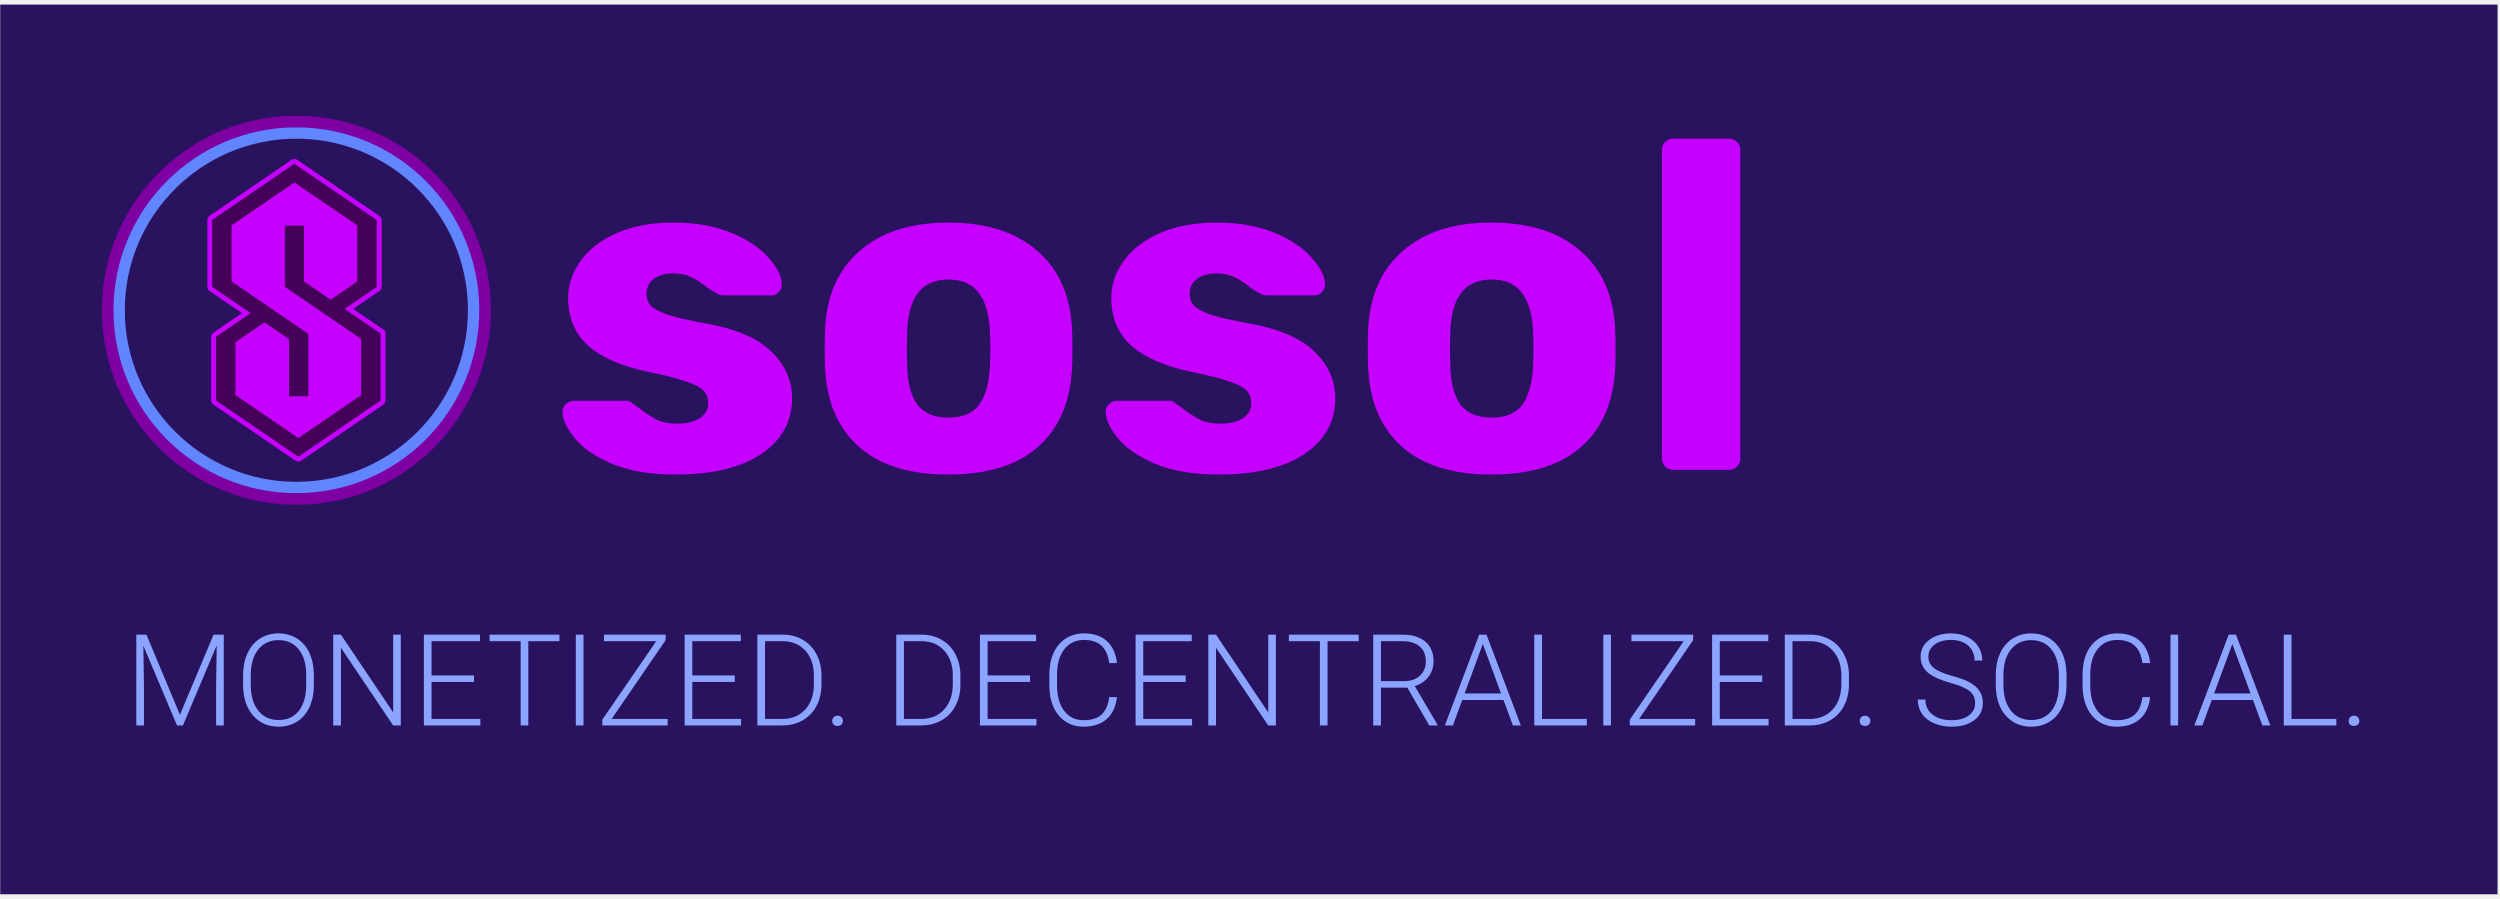
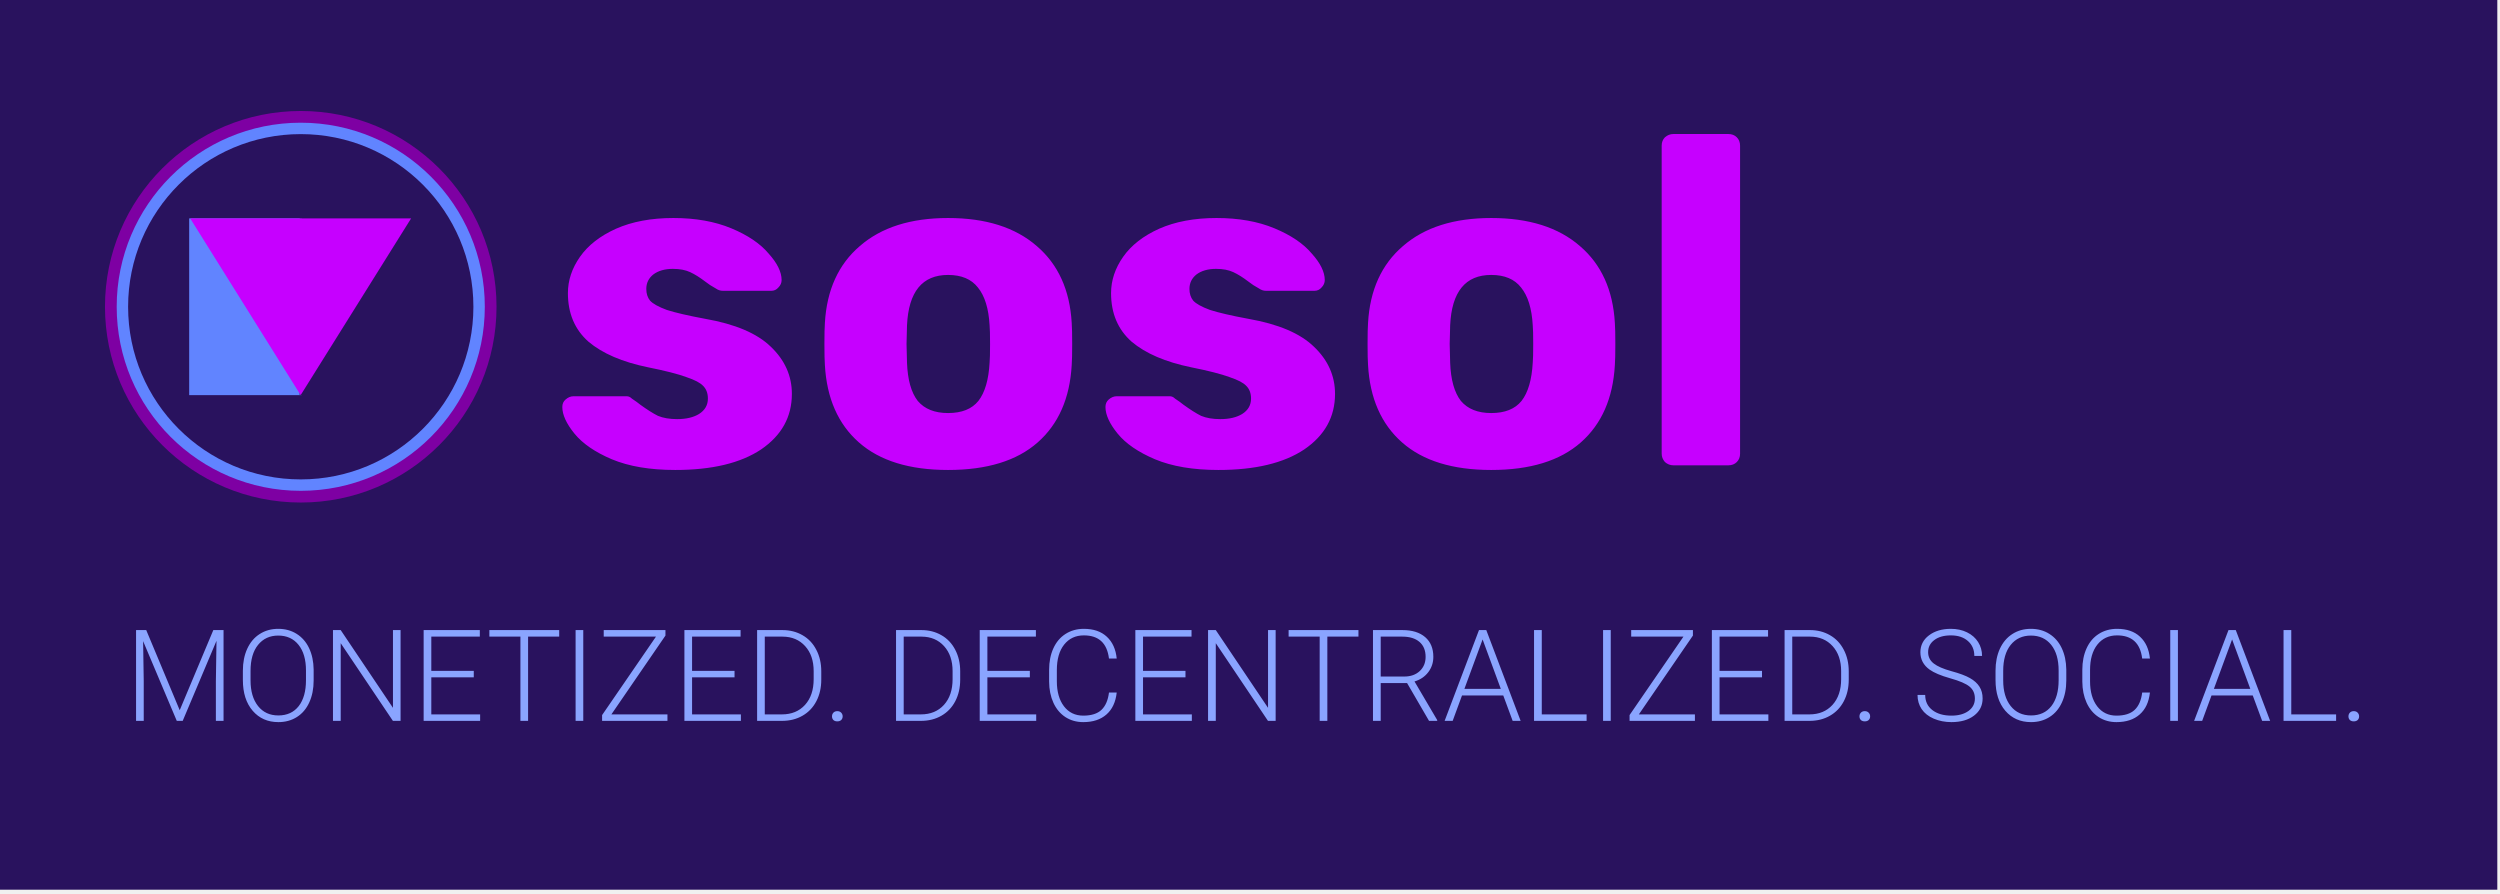
- <svg xmlns="http://www.w3.org/2000/svg" width="509" height="183" viewBox="0 0 509 183" fill="none">
-   <rect x="0.046" y="0.93" width="508.453" height="181.142" fill="#29125E" />
-   <circle cx="60.342" cy="63.167" r="39.608" fill="#7E00A3" />
-   <circle cx="60.342" cy="63.167" r="37.237" fill="#6184FF" />
-   <circle cx="60.342" cy="63.167" r="34.929" fill="#29125E" />
-   <path d="M60.04 35.248L44.558 45.63L44.558 58.015L53.119 63.844L45.469 69.49V80.601L60.769 90.983L75.34 81.147L74.976 68.397L67.69 63.115L74.429 57.833L74.793 45.994L60.04 35.248Z" fill="#C600FF" />
-   <mask id="path-6-outside-1" maskUnits="userSpaceOnUse" x="42.186" y="32.35" width="37" height="62" fill="black">
-     <rect fill="white" x="42.186" y="32.35" width="37" height="62" />
-     <path fill-rule="evenodd" clip-rule="evenodd" d="M59.944 37.198L47.181 45.914L47.181 57.275L62.764 67.918L62.742 67.932H62.831L62.831 80.728H58.843L58.843 69.092L53.847 65.68L47.978 69.688L47.978 80.42L60.741 89.136L73.504 80.42V69.041L57.928 58.404L57.949 58.389L57.949 45.891H61.938L61.938 57.29L67.323 60.968L72.706 57.291V45.914L59.944 37.198ZM60.741 92.979L60.748 92.984L77.487 81.552H77.493V81.548L77.499 81.544L77.493 81.539V67.932H77.478L77.499 67.918L70.143 62.894L76.701 58.415L76.685 58.404H76.695V44.795L76.701 44.79L76.695 44.786V44.785H76.693L59.95 33.35L59.944 33.355L59.937 33.35L43.194 44.785H43.192V44.786L43.186 44.79L43.192 44.795L43.192 58.404H43.192L51.027 63.754L43.99 68.56H43.99L43.99 81.539L43.983 81.544L43.99 81.548V81.552H43.995L60.735 92.984L60.741 92.979Z" />
-   </mask>
-   <path fill-rule="evenodd" clip-rule="evenodd" d="M59.944 37.198L47.181 45.914L47.181 57.275L62.764 67.918L62.742 67.932H62.831L62.831 80.728H58.843L58.843 69.092L53.847 65.68L47.978 69.688L47.978 80.42L60.741 89.136L73.504 80.42V69.041L57.928 58.404L57.949 58.389L57.949 45.891H61.938L61.938 57.29L67.323 60.968L72.706 57.291V45.914L59.944 37.198ZM60.741 92.979L60.748 92.984L77.487 81.552H77.493V81.548L77.499 81.544L77.493 81.539V67.932H77.478L77.499 67.918L70.143 62.894L76.701 58.415L76.685 58.404H76.695V44.795L76.701 44.79L76.695 44.786V44.785H76.693L59.95 33.35L59.944 33.355L59.937 33.35L43.194 44.785H43.192V44.786L43.186 44.79L43.192 44.795L43.192 58.404H43.192L51.027 63.754L43.99 68.56H43.99L43.99 81.539L43.983 81.544L43.99 81.548V81.552H43.995L60.735 92.984L60.741 92.979Z" fill="#450059" />
-   <path d="M47.181 45.914L46.617 45.088C46.344 45.275 46.181 45.584 46.181 45.914H47.181ZM59.944 37.198L60.508 36.372C60.167 36.14 59.72 36.14 59.38 36.372L59.944 37.198ZM47.181 57.275H46.181C46.181 57.606 46.344 57.915 46.617 58.101L47.181 57.275ZM62.764 67.918L63.328 68.743C63.601 68.557 63.764 68.248 63.764 67.918C63.764 67.587 63.601 67.278 63.328 67.092L62.764 67.918ZM62.742 67.932L62.178 67.107C61.816 67.354 61.657 67.808 61.787 68.228C61.916 68.647 62.304 68.932 62.742 68.932V67.932ZM62.831 67.932H63.831C63.831 67.667 63.726 67.413 63.538 67.225C63.351 67.038 63.096 66.932 62.831 66.932V67.932ZM62.831 80.728V81.728C63.383 81.728 63.831 81.28 63.831 80.728H62.831ZM58.843 80.728H57.843C57.843 80.993 57.948 81.248 58.136 81.435C58.323 81.623 58.578 81.728 58.843 81.728V80.728ZM58.843 69.092H59.843C59.843 68.762 59.68 68.453 59.407 68.266L58.843 69.092ZM53.847 65.68L54.411 64.854C54.071 64.622 53.623 64.622 53.283 64.854L53.847 65.68ZM47.978 69.688L47.414 68.862C47.142 69.049 46.978 69.358 46.978 69.688H47.978ZM47.978 80.42H46.978C46.978 80.75 47.142 81.059 47.414 81.246L47.978 80.42ZM60.741 89.136L60.177 89.962C60.517 90.194 60.965 90.194 61.305 89.962L60.741 89.136ZM73.504 80.42L74.068 81.246C74.341 81.059 74.504 80.75 74.504 80.42H73.504ZM73.504 69.041H74.504C74.504 68.711 74.341 68.402 74.068 68.216L73.504 69.041ZM57.928 58.404L57.364 57.578C57.091 57.764 56.928 58.073 56.928 58.404C56.928 58.734 57.091 59.043 57.364 59.229L57.928 58.404ZM57.949 58.389L58.513 59.215C58.786 59.028 58.949 58.719 58.949 58.389H57.949ZM57.949 45.891V44.891C57.684 44.891 57.43 44.996 57.242 45.184C57.055 45.371 56.949 45.626 56.949 45.891H57.949ZM61.938 45.891H62.938C62.938 45.339 62.49 44.891 61.938 44.891V45.891ZM61.938 57.29H60.938C60.938 57.621 61.101 57.93 61.374 58.116L61.938 57.29ZM67.323 60.968L66.759 61.794C67.099 62.026 67.546 62.026 67.886 61.794L67.323 60.968ZM72.706 57.291L73.27 58.117C73.543 57.93 73.706 57.621 73.706 57.291H72.706ZM72.706 45.914H73.706C73.706 45.584 73.543 45.275 73.27 45.088L72.706 45.914ZM60.741 92.979L61.305 92.153C60.965 91.921 60.517 91.921 60.177 92.153L60.741 92.979ZM60.748 92.984L60.184 93.809C60.524 94.042 60.972 94.042 61.312 93.81L60.748 92.984ZM77.487 81.552V80.552C77.286 80.552 77.09 80.612 76.924 80.726L77.487 81.552ZM77.493 81.552V82.552C78.045 82.552 78.493 82.104 78.493 81.552H77.493ZM77.493 81.548L76.928 80.722C76.656 80.909 76.493 81.218 76.493 81.548H77.493ZM77.499 81.544L78.063 82.37C78.336 82.183 78.499 81.874 78.499 81.544C78.499 81.213 78.336 80.904 78.063 80.718L77.499 81.544ZM77.493 81.539H76.493C76.493 81.87 76.656 82.179 76.928 82.365L77.493 81.539ZM77.493 67.932H78.493C78.493 67.38 78.045 66.932 77.493 66.932V67.932ZM77.478 67.932L76.914 67.107C76.551 67.354 76.393 67.808 76.522 68.228C76.651 68.647 77.039 68.932 77.478 68.932V67.932ZM77.499 67.918L78.063 68.743C78.336 68.557 78.499 68.248 78.499 67.918C78.499 67.587 78.336 67.278 78.063 67.092L77.499 67.918ZM70.143 62.894L69.579 62.068C69.306 62.254 69.143 62.563 69.143 62.894C69.143 63.224 69.306 63.533 69.579 63.72L70.143 62.894ZM76.701 58.415L77.265 59.24C77.538 59.054 77.701 58.745 77.701 58.415C77.701 58.084 77.538 57.775 77.265 57.589L76.701 58.415ZM76.685 58.404V57.404C76.247 57.404 75.859 57.69 75.73 58.108C75.6 58.528 75.759 58.982 76.121 59.23L76.685 58.404ZM76.695 58.404V59.404C77.247 59.404 77.695 58.956 77.695 58.404H76.695ZM76.695 44.795L76.131 43.969C75.858 44.155 75.695 44.465 75.695 44.795H76.695ZM76.701 44.79L77.265 45.616C77.538 45.43 77.701 45.121 77.701 44.79C77.701 44.46 77.538 44.151 77.265 43.965L76.701 44.79ZM76.695 44.786H75.695C75.695 45.116 75.858 45.425 76.131 45.612L76.695 44.786ZM76.695 44.785H77.695C77.695 44.232 77.247 43.785 76.695 43.785V44.785ZM76.693 44.785L76.129 45.61C76.295 45.724 76.492 45.785 76.693 45.785V44.785ZM59.95 33.35L60.514 32.525C60.174 32.292 59.726 32.292 59.386 32.524L59.95 33.35ZM59.944 33.355L59.38 34.181C59.72 34.413 60.167 34.413 60.507 34.181L59.944 33.355ZM59.937 33.35L60.501 32.525C60.161 32.292 59.713 32.292 59.373 32.525L59.937 33.35ZM43.194 44.785V45.785C43.395 45.785 43.592 45.724 43.758 45.61L43.194 44.785ZM43.192 44.785V43.785C42.64 43.785 42.192 44.232 42.192 44.785H43.192ZM43.192 44.786L43.756 45.612C44.029 45.425 44.192 45.116 44.192 44.786H43.192ZM43.186 44.79L42.622 43.965C42.349 44.151 42.186 44.46 42.186 44.79C42.186 45.121 42.349 45.43 42.622 45.616L43.186 44.79ZM43.192 44.795H44.192C44.192 44.464 44.029 44.155 43.756 43.969L43.192 44.795ZM43.192 58.404H42.192C42.192 58.956 42.64 59.404 43.192 59.404V58.404ZM43.192 58.404L43.756 57.578C43.59 57.464 43.394 57.404 43.192 57.404V58.404ZM51.027 63.754L51.591 64.58C51.864 64.394 52.027 64.085 52.027 63.754C52.027 63.424 51.864 63.115 51.591 62.928L51.027 63.754ZM43.99 68.56V69.56C44.191 69.56 44.388 69.499 44.554 69.386L43.99 68.56ZM43.99 68.56V67.56C43.438 67.56 42.99 68.007 42.99 68.56H43.99ZM43.99 81.539L44.554 82.365C44.827 82.179 44.99 81.87 44.99 81.539H43.99ZM43.983 81.544L43.419 80.718C43.147 80.904 42.983 81.213 42.983 81.544C42.983 81.874 43.147 82.183 43.419 82.37L43.983 81.544ZM43.99 81.548H44.99C44.99 81.218 44.827 80.909 44.554 80.722L43.99 81.548ZM43.99 81.552H42.99C42.99 82.104 43.438 82.552 43.99 82.552V81.552ZM43.995 81.552L44.559 80.726C44.393 80.612 44.196 80.552 43.995 80.552V81.552ZM60.735 92.984L60.171 93.81C60.511 94.042 60.958 94.042 61.298 93.81L60.735 92.984ZM47.745 46.74L60.508 38.024L59.38 36.372L46.617 45.088L47.745 46.74ZM48.181 57.275L48.181 45.914H46.181L46.181 57.275H48.181ZM63.328 67.092L47.745 56.45L46.617 58.101L62.2 68.743L63.328 67.092ZM63.306 68.758L63.328 68.743L62.2 67.092L62.178 67.107L63.306 68.758ZM62.831 66.932H62.742V68.932H62.831V66.932ZM63.831 80.728L63.831 67.932H61.831L61.831 80.728H63.831ZM58.843 81.728H62.831V79.728H58.843V81.728ZM57.843 69.092L57.843 80.728H59.843L59.843 69.092H57.843ZM53.283 66.506L58.279 69.918L59.407 68.266L54.411 64.854L53.283 66.506ZM48.542 70.514L54.411 66.506L53.283 64.854L47.414 68.862L48.542 70.514ZM48.978 80.42L48.978 69.688H46.978L46.978 80.42H48.978ZM47.414 81.246L60.177 89.962L61.305 88.31L48.542 79.594L47.414 81.246ZM72.94 79.594L60.177 88.31L61.305 89.962L74.068 81.246L72.94 79.594ZM72.504 69.041V80.42H74.504V69.041H72.504ZM57.364 59.229L72.94 69.867L74.068 68.216L58.492 57.578L57.364 59.229ZM57.385 57.563L57.364 57.578L58.492 59.229L58.513 59.215L57.385 57.563ZM56.949 45.891L56.949 58.389H58.949L58.949 45.891H56.949ZM61.938 44.891H57.949V46.891H61.938V44.891ZM62.938 57.29L62.938 45.891H60.938L60.938 57.29H62.938ZM67.886 60.142L62.502 56.465L61.374 58.116L66.759 61.794L67.886 60.142ZM72.142 56.465L66.759 60.142L67.886 61.794L73.27 58.117L72.142 56.465ZM71.706 45.914V57.291H73.706V45.914H71.706ZM59.38 38.024L72.142 46.74L73.27 45.088L60.508 36.372L59.38 38.024ZM60.177 93.805L60.184 93.809L61.312 92.158L61.305 92.153L60.177 93.805ZM61.312 93.81L78.052 82.377L76.924 80.726L60.184 92.158L61.312 93.81ZM77.487 82.552H77.493V80.552H77.487V82.552ZM78.493 81.552V81.548H76.493V81.552H78.493ZM78.056 82.374L78.063 82.37L76.935 80.718L76.928 80.722L78.056 82.374ZM78.063 80.718L78.056 80.713L76.928 82.365L76.935 82.37L78.063 80.718ZM78.493 81.539V67.932H76.493V81.539H78.493ZM77.493 66.932H77.478V68.932H77.493V66.932ZM78.041 68.758L78.063 68.743L76.935 67.092L76.914 67.107L78.041 68.758ZM78.063 67.092L70.707 62.068L69.579 63.72L76.935 68.743L78.063 67.092ZM70.707 63.72L77.265 59.24L76.137 57.589L69.579 62.068L70.707 63.72ZM77.265 57.589L77.249 57.578L76.121 59.23L76.137 59.24L77.265 57.589ZM76.685 59.404H76.695V57.404H76.685V59.404ZM77.695 58.404V44.795H75.695V58.404H77.695ZM77.259 45.621L77.265 45.616L76.137 43.965L76.131 43.969L77.259 45.621ZM77.265 43.965L77.259 43.96L76.131 45.612L76.137 45.616L77.265 43.965ZM77.695 44.786V44.785H75.695V44.786H77.695ZM76.695 43.785H76.693V45.785H76.695V43.785ZM77.257 43.959L60.514 32.525L59.386 34.176L76.129 45.61L77.257 43.959ZM59.386 32.524L59.38 32.529L60.507 34.181L60.514 34.176L59.386 32.524ZM60.508 32.529L60.501 32.525L59.373 34.176L59.38 34.181L60.508 32.529ZM59.373 32.525L42.63 43.959L43.758 45.61L60.501 34.176L59.373 32.525ZM43.194 43.785H43.192V45.785H43.194V43.785ZM42.192 44.785V44.786H44.192V44.785H42.192ZM42.628 43.96L42.622 43.965L43.75 45.616L43.756 45.612L42.628 43.96ZM42.622 45.616L42.628 45.621L43.756 43.969L43.75 43.965L42.622 45.616ZM42.192 44.795L42.192 58.404H44.192L44.192 44.795H42.192ZM43.192 59.404H43.192V57.404H43.192V59.404ZM42.628 59.23L50.463 64.58L51.591 62.928L43.756 57.578L42.628 59.23ZM50.463 62.928L43.426 67.734L44.554 69.386L51.591 64.58L50.463 62.928ZM43.99 67.56H43.99V69.56H43.99V67.56ZM42.99 68.56L42.99 81.539H44.99L44.99 68.56H42.99ZM44.547 82.37L44.554 82.365L43.426 80.713L43.419 80.718L44.547 82.37ZM44.554 80.722L44.547 80.718L43.419 82.37L43.426 82.374L44.554 80.722ZM42.99 81.548V81.552H44.99V81.548H42.99ZM43.99 82.552H43.995V80.552H43.99V82.552ZM61.299 92.158L44.559 80.726L43.431 82.377L60.171 93.81L61.299 92.158ZM60.177 92.153L60.171 92.158L61.298 93.81L61.305 93.805L60.177 92.153Z" fill="#C600FF" mask="url(#path-6-outside-1)" />
-   <path d="M137.523 96.617C132.393 96.617 128.086 95.889 124.603 94.432C121.183 92.975 118.649 91.234 117.003 89.207C115.356 87.18 114.533 85.375 114.533 83.792C114.533 83.159 114.754 82.652 115.198 82.272C115.704 81.829 116.243 81.607 116.813 81.607H127.643C128.023 81.607 128.371 81.765 128.688 82.082C129.448 82.589 130.018 83 130.398 83.317C131.791 84.33 132.994 85.09 134.008 85.597C135.084 86.04 136.383 86.262 137.903 86.262C139.739 86.262 141.228 85.914 142.368 85.217C143.571 84.457 144.173 83.412 144.173 82.082C144.173 81.005 143.856 80.15 143.223 79.517C142.653 78.884 141.513 78.282 139.803 77.712C138.093 77.079 135.496 76.414 132.013 75.717C126.756 74.64 122.703 72.899 119.853 70.492C117.066 68.022 115.673 64.729 115.673 60.612C115.673 58.015 116.496 55.545 118.143 53.202C119.789 50.859 122.228 48.959 125.458 47.502C128.751 46.045 132.646 45.317 137.143 45.317C141.639 45.317 145.566 46.014 148.923 47.407C152.279 48.8 154.813 50.51 156.523 52.537C158.296 54.5 159.183 56.305 159.183 57.952C159.183 58.522 158.961 59.029 158.518 59.472C158.138 59.915 157.663 60.137 157.093 60.137H147.213C146.706 60.137 146.231 59.979 145.788 59.662C144.964 59.219 144.236 58.744 143.603 58.237C142.526 57.414 141.513 56.78 140.563 56.337C139.613 55.894 138.441 55.672 137.048 55.672C135.401 55.672 134.071 56.052 133.058 56.812C132.108 57.572 131.633 58.554 131.633 59.757C131.633 60.707 131.886 61.499 132.393 62.132C132.963 62.765 134.103 63.399 135.813 64.032C137.586 64.602 140.183 65.204 143.603 65.837C149.746 66.914 154.211 68.814 156.998 71.537C159.848 74.26 161.273 77.459 161.273 81.132C161.273 85.819 159.183 89.587 155.003 92.437C150.823 95.224 144.996 96.617 137.523 96.617ZM193.073 96.617C185.219 96.617 179.171 94.749 174.928 91.012C170.684 87.275 168.373 82.019 167.993 75.242C167.929 74.419 167.898 72.994 167.898 70.967C167.898 68.94 167.929 67.515 167.993 66.692C168.373 59.979 170.748 54.754 175.118 51.017C179.488 47.217 185.473 45.317 193.073 45.317C200.736 45.317 206.753 47.217 211.123 51.017C215.493 54.754 217.868 59.979 218.248 66.692C218.311 67.515 218.343 68.94 218.343 70.967C218.343 72.994 218.311 74.419 218.248 75.242C217.868 82.019 215.556 87.275 211.313 91.012C207.069 94.749 200.989 96.617 193.073 96.617ZM193.073 85.027C195.859 85.027 197.918 84.204 199.248 82.557C200.578 80.847 201.338 78.25 201.528 74.767C201.591 74.134 201.623 72.867 201.623 70.967C201.623 69.067 201.591 67.8 201.528 67.167C201.338 63.747 200.546 61.182 199.153 59.472C197.823 57.762 195.796 56.907 193.073 56.907C187.816 56.907 185.029 60.327 184.713 67.167L184.618 70.967L184.713 74.767C184.839 78.25 185.568 80.847 186.898 82.557C188.291 84.204 190.349 85.027 193.073 85.027ZM248.109 96.617C242.979 96.617 238.672 95.889 235.189 94.432C231.769 92.975 229.235 91.234 227.589 89.207C225.942 87.18 225.119 85.375 225.119 83.792C225.119 83.159 225.34 82.652 225.784 82.272C226.29 81.829 226.829 81.607 227.399 81.607H238.229C238.609 81.607 238.957 81.765 239.274 82.082C240.034 82.589 240.604 83 240.984 83.317C242.377 84.33 243.58 85.09 244.594 85.597C245.67 86.04 246.969 86.262 248.489 86.262C250.325 86.262 251.814 85.914 252.954 85.217C254.157 84.457 254.759 83.412 254.759 82.082C254.759 81.005 254.442 80.15 253.809 79.517C253.239 78.884 252.099 78.282 250.389 77.712C248.679 77.079 246.082 76.414 242.599 75.717C237.342 74.64 233.289 72.899 230.439 70.492C227.652 68.022 226.259 64.729 226.259 60.612C226.259 58.015 227.082 55.545 228.729 53.202C230.375 50.859 232.814 48.959 236.044 47.502C239.337 46.045 243.232 45.317 247.729 45.317C252.225 45.317 256.152 46.014 259.509 47.407C262.865 48.8 265.399 50.51 267.109 52.537C268.882 54.5 269.769 56.305 269.769 57.952C269.769 58.522 269.547 59.029 269.104 59.472C268.724 59.915 268.249 60.137 267.679 60.137H257.799C257.292 60.137 256.817 59.979 256.374 59.662C255.55 59.219 254.822 58.744 254.189 58.237C253.112 57.414 252.099 56.78 251.149 56.337C250.199 55.894 249.027 55.672 247.634 55.672C245.987 55.672 244.657 56.052 243.644 56.812C242.694 57.572 242.219 58.554 242.219 59.757C242.219 60.707 242.472 61.499 242.979 62.132C243.549 62.765 244.689 63.399 246.399 64.032C248.172 64.602 250.769 65.204 254.189 65.837C260.332 66.914 264.797 68.814 267.584 71.537C270.434 74.26 271.859 77.459 271.859 81.132C271.859 85.819 269.769 89.587 265.589 92.437C261.409 95.224 255.582 96.617 248.109 96.617ZM303.658 96.617C295.805 96.617 289.757 94.749 285.513 91.012C281.27 87.275 278.958 82.019 278.578 75.242C278.515 74.419 278.483 72.994 278.483 70.967C278.483 68.94 278.515 67.515 278.578 66.692C278.958 59.979 281.333 54.754 285.703 51.017C290.073 47.217 296.058 45.317 303.658 45.317C311.322 45.317 317.338 47.217 321.708 51.017C326.078 54.754 328.453 59.979 328.833 66.692C328.897 67.515 328.928 68.94 328.928 70.967C328.928 72.994 328.897 74.419 328.833 75.242C328.453 82.019 326.142 87.275 321.898 91.012C317.655 94.749 311.575 96.617 303.658 96.617ZM303.658 85.027C306.445 85.027 308.503 84.204 309.833 82.557C311.163 80.847 311.923 78.25 312.113 74.767C312.177 74.134 312.208 72.867 312.208 70.967C312.208 69.067 312.177 67.8 312.113 67.167C311.923 63.747 311.132 61.182 309.738 59.472C308.408 57.762 306.382 56.907 303.658 56.907C298.402 56.907 295.615 60.327 295.298 67.167L295.203 70.967L295.298 74.767C295.425 78.25 296.153 80.847 297.483 82.557C298.877 84.204 300.935 85.027 303.658 85.027ZM340.74 95.667C340.106 95.667 339.536 95.445 339.03 95.002C338.586 94.495 338.365 93.925 338.365 93.292V30.592C338.365 29.895 338.586 29.325 339.03 28.882C339.536 28.439 340.106 28.217 340.74 28.217H351.95C352.646 28.217 353.216 28.439 353.66 28.882C354.103 29.325 354.325 29.895 354.325 30.592V93.292C354.325 93.989 354.103 94.559 353.66 95.002C353.216 95.445 352.646 95.667 351.95 95.667H340.74Z" fill="#C600FF" />
-   <path d="M29.818 129.215L36.636 145.528L43.478 129.215H45.56V147.699H43.999V139.65L44.126 131.398L37.245 147.699H36.039L29.183 131.462L29.31 139.599V147.699H27.749V129.215H29.818ZM63.905 139.46C63.905 141.161 63.609 142.655 63.016 143.941C62.432 145.228 61.594 146.218 60.503 146.912C59.411 147.606 58.15 147.953 56.719 147.953C54.561 147.953 52.818 147.183 51.489 145.642C50.16 144.094 49.496 142.007 49.496 139.384V137.479C49.496 135.795 49.792 134.306 50.385 133.011C50.985 131.707 51.832 130.709 52.924 130.015C54.015 129.312 55.272 128.961 56.694 128.961C58.116 128.961 59.369 129.304 60.452 129.989C61.544 130.675 62.386 131.644 62.978 132.896C63.571 134.149 63.88 135.6 63.905 137.251V139.46ZM62.343 137.454C62.343 135.228 61.84 133.485 60.833 132.224C59.826 130.962 58.446 130.332 56.694 130.332C54.976 130.332 53.605 130.967 52.581 132.236C51.565 133.497 51.057 135.262 51.057 137.53V139.46C51.057 141.652 51.565 143.391 52.581 144.678C53.596 145.956 54.976 146.595 56.719 146.595C58.488 146.595 59.868 145.964 60.858 144.703C61.848 143.433 62.343 141.669 62.343 139.409V137.454ZM81.602 147.699H80.041L69.415 131.881V147.699H67.841V129.215H69.415L80.053 145.046V129.215H81.602V147.699ZM96.507 138.838H87.861V146.379H97.802V147.699H86.3V129.215H97.738V130.548H87.861V137.517H96.507V138.838ZM113.899 130.548H107.564V147.699H106.003V130.548H99.68V129.215H113.899V130.548ZM118.8 147.699H117.238V129.215H118.8V147.699ZM124.525 146.379H135.938V147.699H122.634V146.518L133.602 130.548H122.964V129.215H135.532V130.332L124.525 146.379ZM149.598 138.838H140.953V146.379H150.893V147.699H139.391V129.215H150.83V130.548H140.953V137.517H149.598V138.838ZM154.194 147.699V129.215H159.361C160.876 129.215 162.234 129.562 163.436 130.256C164.638 130.941 165.573 131.927 166.242 133.214C166.919 134.5 167.258 135.964 167.258 137.606V139.307C167.258 140.958 166.923 142.422 166.255 143.7C165.586 144.978 164.642 145.964 163.424 146.658C162.213 147.352 160.821 147.699 159.247 147.699H154.194ZM155.756 130.548V146.379H159.26C161.206 146.379 162.768 145.736 163.944 144.449C165.121 143.154 165.709 141.406 165.709 139.206V137.581C165.709 135.457 165.129 133.755 163.969 132.477C162.81 131.199 161.282 130.556 159.386 130.548H155.756ZM169.441 146.785C169.441 146.489 169.534 146.239 169.72 146.036C169.915 145.824 170.182 145.719 170.52 145.719C170.859 145.719 171.125 145.824 171.32 146.036C171.515 146.239 171.612 146.489 171.612 146.785C171.612 147.081 171.515 147.327 171.32 147.521C171.125 147.708 170.859 147.801 170.52 147.801C170.182 147.801 169.915 147.708 169.72 147.521C169.534 147.327 169.441 147.081 169.441 146.785ZM182.479 147.699V129.215H187.646C189.161 129.215 190.52 129.562 191.721 130.256C192.923 130.941 193.858 131.927 194.527 133.214C195.204 134.5 195.543 135.964 195.543 137.606V139.307C195.543 140.958 195.208 142.422 194.54 143.7C193.871 144.978 192.927 145.964 191.709 146.658C190.498 147.352 189.106 147.699 187.532 147.699H182.479ZM184.041 130.548V146.379H187.545C189.491 146.379 191.053 145.736 192.229 144.449C193.406 143.154 193.994 141.406 193.994 139.206V137.581C193.994 135.457 193.414 133.755 192.255 132.477C191.095 131.199 189.567 130.556 187.672 130.548H184.041ZM209.723 138.838H201.078V146.379H211.018V147.699H199.516V129.215H210.955V130.548H201.078V137.517H209.723V138.838ZM227.408 141.935C227.196 143.882 226.498 145.372 225.313 146.404C224.137 147.437 222.567 147.953 220.603 147.953C219.232 147.953 218.018 147.61 216.96 146.925C215.91 146.239 215.098 145.27 214.522 144.017C213.947 142.756 213.655 141.318 213.646 139.701V137.302C213.646 135.66 213.934 134.204 214.51 132.934C215.085 131.665 215.91 130.687 216.985 130.002C218.068 129.308 219.313 128.961 220.718 128.961C222.698 128.961 224.26 129.498 225.402 130.573C226.553 131.64 227.222 133.116 227.408 135.004H225.834C225.444 131.864 223.739 130.294 220.718 130.294C219.042 130.294 217.705 130.92 216.706 132.173C215.716 133.425 215.22 135.156 215.22 137.365V139.625C215.22 141.758 215.703 143.459 216.668 144.728C217.641 145.998 218.953 146.633 220.603 146.633C222.237 146.633 223.468 146.243 224.298 145.465C225.127 144.678 225.639 143.501 225.834 141.935H227.408ZM241.411 138.838H232.765V146.379H242.706V147.699H231.204V129.215H242.642V130.548H232.765V137.517H241.411V138.838ZM259.768 147.699H258.207L247.581 131.881V147.699H246.007V129.215H247.581L258.219 145.046V129.215H259.768V147.699ZM276.628 130.548H270.293V147.699H268.731V130.548H262.409V129.215H276.628V130.548ZM286.53 140.006H281.16V147.699H279.586V129.215H285.591C287.563 129.215 289.103 129.693 290.212 130.649C291.32 131.606 291.875 132.943 291.875 134.661C291.875 135.846 291.528 136.891 290.834 137.797C290.14 138.702 289.209 139.329 288.041 139.676L292.662 147.534V147.699H290.999L286.53 140.006ZM281.16 138.673H285.946C287.258 138.673 288.312 138.3 289.107 137.556C289.903 136.811 290.301 135.846 290.301 134.661C290.301 133.358 289.886 132.346 289.056 131.627C288.227 130.907 287.063 130.548 285.565 130.548H281.16V138.673ZM306.106 142.519H297.715L295.81 147.699H294.173L301.168 129.215H302.653L309.648 147.699H308.023L306.106 142.519ZM298.197 141.186H305.611L301.904 131.119L298.197 141.186ZM313.952 146.379H323.08V147.699H312.378V129.215H313.952V146.379ZM327.993 147.699H326.431V129.215H327.993V147.699ZM333.719 146.379H345.132V147.699H331.827V146.518L342.796 130.548H332.157V129.215H344.725V130.332L333.719 146.379ZM358.792 138.838H350.146V146.379H360.087V147.699H348.585V129.215H360.023V130.548H350.146V137.517H358.792V138.838ZM363.387 147.699V129.215H368.554C370.069 129.215 371.428 129.562 372.63 130.256C373.831 130.941 374.767 131.927 375.435 133.214C376.112 134.5 376.451 135.964 376.451 137.606V139.307C376.451 140.958 376.117 142.422 375.448 143.7C374.779 144.978 373.836 145.964 372.617 146.658C371.407 147.352 370.014 147.699 368.44 147.699H363.387ZM364.949 130.548V146.379H368.453C370.399 146.379 371.961 145.736 373.137 144.449C374.314 143.154 374.902 141.406 374.902 139.206V137.581C374.902 135.457 374.322 133.755 373.163 132.477C372.003 131.199 370.476 130.556 368.58 130.548H364.949ZM378.635 146.785C378.635 146.489 378.728 146.239 378.914 146.036C379.108 145.824 379.375 145.719 379.714 145.719C380.052 145.719 380.319 145.824 380.513 146.036C380.708 146.239 380.805 146.489 380.805 146.785C380.805 147.081 380.708 147.327 380.513 147.521C380.319 147.708 380.052 147.801 379.714 147.801C379.375 147.801 379.108 147.708 378.914 147.521C378.728 147.327 378.635 147.081 378.635 146.785ZM402.134 143.154C402.134 142.13 401.774 141.322 401.054 140.729C400.335 140.128 399.019 139.561 397.106 139.028C395.193 138.487 393.797 137.898 392.917 137.264C391.664 136.366 391.038 135.19 391.038 133.734C391.038 132.321 391.618 131.174 392.777 130.294C393.945 129.405 395.435 128.961 397.246 128.961C398.473 128.961 399.569 129.198 400.534 129.672C401.507 130.146 402.26 130.806 402.794 131.652C403.327 132.499 403.594 133.442 403.594 134.483H402.019C402.019 133.222 401.588 132.211 400.724 131.449C399.861 130.679 398.702 130.294 397.246 130.294C395.832 130.294 394.707 130.611 393.869 131.246C393.031 131.872 392.612 132.693 392.612 133.709C392.612 134.648 392.989 135.414 393.742 136.007C394.495 136.599 395.701 137.124 397.36 137.581C399.019 138.03 400.276 138.499 401.131 138.99C401.985 139.473 402.629 140.052 403.06 140.729C403.492 141.406 403.708 142.206 403.708 143.129C403.708 144.585 403.124 145.752 401.956 146.633C400.796 147.513 399.264 147.953 397.36 147.953C396.057 147.953 394.859 147.72 393.767 147.255C392.684 146.789 391.859 146.138 391.292 145.3C390.733 144.462 390.454 143.501 390.454 142.418H392.015C392.015 143.721 392.502 144.75 393.475 145.503C394.449 146.256 395.744 146.633 397.36 146.633C398.799 146.633 399.954 146.315 400.826 145.681C401.698 145.046 402.134 144.204 402.134 143.154ZM420.745 139.46C420.745 141.161 420.449 142.655 419.856 143.941C419.272 145.228 418.434 146.218 417.343 146.912C416.251 147.606 414.99 147.953 413.559 147.953C411.401 147.953 409.658 147.183 408.329 145.642C407 144.094 406.336 142.007 406.336 139.384V137.479C406.336 135.795 406.632 134.306 407.224 133.011C407.825 131.707 408.672 130.709 409.763 130.015C410.855 129.312 412.112 128.961 413.534 128.961C414.956 128.961 416.208 129.304 417.292 129.989C418.384 130.675 419.226 131.644 419.818 132.896C420.411 134.149 420.719 135.6 420.745 137.251V139.46ZM419.183 137.454C419.183 135.228 418.68 133.485 417.673 132.224C416.665 130.962 415.286 130.332 413.534 130.332C411.816 130.332 410.445 130.967 409.421 132.236C408.405 133.497 407.897 135.262 407.897 137.53V139.46C407.897 141.652 408.405 143.391 409.421 144.678C410.436 145.956 411.816 146.595 413.559 146.595C415.328 146.595 416.708 145.964 417.698 144.703C418.688 143.433 419.183 141.669 419.183 139.409V137.454ZM437.769 141.935C437.558 143.882 436.859 145.372 435.675 146.404C434.498 147.437 432.928 147.953 430.965 147.953C429.594 147.953 428.379 147.61 427.321 146.925C426.272 146.239 425.459 145.27 424.884 144.017C424.308 142.756 424.016 141.318 424.008 139.701V137.302C424.008 135.66 424.295 134.204 424.871 132.934C425.446 131.665 426.272 130.687 427.346 130.002C428.43 129.308 429.674 128.961 431.079 128.961C433.059 128.961 434.621 129.498 435.763 130.573C436.914 131.64 437.583 133.116 437.769 135.004H436.195C435.806 131.864 434.1 130.294 431.079 130.294C429.403 130.294 428.066 130.92 427.067 132.173C426.077 133.425 425.582 135.156 425.582 137.365V139.625C425.582 141.758 426.064 143.459 427.029 144.728C428.002 145.998 429.314 146.633 430.965 146.633C432.598 146.633 433.83 146.243 434.659 145.465C435.488 144.678 436 143.501 436.195 141.935H437.769ZM443.469 147.699H441.908V129.215H443.469V147.699ZM458.704 142.519H450.312L448.408 147.699H446.77L453.765 129.215H455.251L462.246 147.699H460.621L458.704 142.519ZM450.795 141.186H458.209L454.502 131.119L450.795 141.186ZM466.55 146.379H475.677V147.699H464.975V129.215H466.55V146.379ZM478.191 146.785C478.191 146.489 478.284 146.239 478.47 146.036C478.665 145.824 478.932 145.719 479.27 145.719C479.609 145.719 479.875 145.824 480.07 146.036C480.265 146.239 480.362 146.489 480.362 146.785C480.362 147.081 480.265 147.327 480.07 147.521C479.875 147.708 479.609 147.801 479.27 147.801C478.932 147.801 478.665 147.708 478.47 147.521C478.284 147.327 478.191 147.081 478.191 146.785Z" fill="#8AA4FF" />
+ <svg xmlns="http://www.w3.org/2000/svg" width="509" height="182" viewBox="0 0 509 182" fill="none">
+   <rect width="508.453" height="181.142" fill="#29125E" />
+   <circle cx="61.233" cy="62.456" r="39.859" fill="#7E00A3" />
+   <circle cx="61.233" cy="62.456" r="37.474" fill="#6184FF" />
+   <circle cx="61.233" cy="62.456" r="35.151" fill="#29125E" />
+   <rect x="61.458" y="80.449" width="22.941" height="35.986" transform="rotate(-180 61.4578 80.4487)" fill="#6184FF" />
+   <rect x="83.949" y="80.449" width="22.941" height="35.986" transform="rotate(-180 83.9492 80.4487)" fill="#29125E" />
+   <path d="M61.212 80.449L38.721 44.462L83.704 44.462L61.212 80.449Z" fill="#C600FF" />
+   <path d="M137.476 95.687C132.346 95.687 128.04 94.959 124.556 93.502C121.136 92.046 118.603 90.304 116.956 88.277C115.31 86.251 114.486 84.445 114.486 82.862C114.486 82.229 114.708 81.722 115.151 81.342C115.658 80.899 116.196 80.677 116.766 80.677H127.596C127.976 80.677 128.325 80.835 128.641 81.152C129.401 81.659 129.971 82.07 130.351 82.387C131.745 83.4 132.948 84.16 133.961 84.667C135.038 85.111 136.336 85.332 137.856 85.332C139.693 85.332 141.181 84.984 142.321 84.287C143.525 83.527 144.126 82.482 144.126 81.152C144.126 80.076 143.81 79.221 143.176 78.587C142.606 77.954 141.466 77.352 139.756 76.782C138.046 76.149 135.45 75.484 131.966 74.787C126.71 73.71 122.656 71.969 119.806 69.562C117.02 67.092 115.626 63.799 115.626 59.682C115.626 57.086 116.45 54.615 118.096 52.272C119.743 49.929 122.181 48.029 125.411 46.572C128.705 45.115 132.6 44.387 137.096 44.387C141.593 44.387 145.52 45.084 148.876 46.477C152.233 47.87 154.766 49.581 156.476 51.607C158.25 53.571 159.136 55.376 159.136 57.022C159.136 57.592 158.915 58.099 158.471 58.542C158.091 58.986 157.616 59.207 157.046 59.207H147.166C146.66 59.207 146.185 59.049 145.741 58.732C144.918 58.289 144.19 57.814 143.556 57.307C142.48 56.484 141.466 55.85 140.516 55.407C139.566 54.964 138.395 54.742 137.001 54.742C135.355 54.742 134.025 55.122 133.011 55.882C132.061 56.642 131.586 57.624 131.586 58.827C131.586 59.777 131.84 60.569 132.346 61.202C132.916 61.836 134.056 62.469 135.766 63.102C137.54 63.672 140.136 64.274 143.556 64.907C149.7 65.984 154.165 67.884 156.951 70.607C159.801 73.331 161.226 76.529 161.226 80.202C161.226 84.889 159.136 88.657 154.956 91.507C150.776 94.294 144.95 95.687 137.476 95.687ZM193.026 95.687C185.173 95.687 179.124 93.819 174.881 90.082C170.638 86.346 168.326 81.089 167.946 74.312C167.883 73.489 167.851 72.064 167.851 70.037C167.851 68.01 167.883 66.585 167.946 65.762C168.326 59.049 170.701 53.824 175.071 50.087C179.441 46.287 185.426 44.387 193.026 44.387C200.689 44.387 206.706 46.287 211.076 50.087C215.446 53.824 217.821 59.049 218.201 65.762C218.264 66.585 218.296 68.01 218.296 70.037C218.296 72.064 218.264 73.489 218.201 74.312C217.821 81.089 215.509 86.346 211.266 90.082C207.023 93.819 200.943 95.687 193.026 95.687ZM193.026 84.097C195.813 84.097 197.871 83.274 199.201 81.627C200.531 79.917 201.291 77.32 201.481 73.837C201.544 73.204 201.576 71.937 201.576 70.037C201.576 68.137 201.544 66.871 201.481 66.237C201.291 62.817 200.499 60.252 199.106 58.542C197.776 56.832 195.749 55.977 193.026 55.977C187.769 55.977 184.983 59.397 184.666 66.237L184.571 70.037L184.666 73.837C184.793 77.32 185.521 79.917 186.851 81.627C188.244 83.274 190.303 84.097 193.026 84.097ZM248.062 95.687C242.932 95.687 238.626 94.959 235.142 93.502C231.722 92.046 229.189 90.304 227.542 88.277C225.896 86.251 225.072 84.445 225.072 82.862C225.072 82.229 225.294 81.722 225.737 81.342C226.244 80.899 226.782 80.677 227.352 80.677H238.182C238.562 80.677 238.911 80.835 239.227 81.152C239.987 81.659 240.557 82.07 240.937 82.387C242.331 83.4 243.534 84.16 244.547 84.667C245.624 85.111 246.922 85.332 248.442 85.332C250.279 85.332 251.767 84.984 252.907 84.287C254.111 83.527 254.712 82.482 254.712 81.152C254.712 80.076 254.396 79.221 253.762 78.587C253.192 77.954 252.052 77.352 250.342 76.782C248.632 76.149 246.036 75.484 242.552 74.787C237.296 73.71 233.242 71.969 230.392 69.562C227.606 67.092 226.212 63.799 226.212 59.682C226.212 57.086 227.036 54.615 228.682 52.272C230.329 49.929 232.767 48.029 235.997 46.572C239.291 45.115 243.186 44.387 247.682 44.387C252.179 44.387 256.106 45.084 259.462 46.477C262.819 47.87 265.352 49.581 267.062 51.607C268.836 53.571 269.722 55.376 269.722 57.022C269.722 57.592 269.501 58.099 269.057 58.542C268.677 58.986 268.202 59.207 267.632 59.207H257.752C257.246 59.207 256.771 59.049 256.327 58.732C255.504 58.289 254.776 57.814 254.142 57.307C253.066 56.484 252.052 55.85 251.102 55.407C250.152 54.964 248.981 54.742 247.587 54.742C245.941 54.742 244.611 55.122 243.597 55.882C242.647 56.642 242.172 57.624 242.172 58.827C242.172 59.777 242.426 60.569 242.932 61.202C243.502 61.836 244.642 62.469 246.352 63.102C248.126 63.672 250.722 64.274 254.142 64.907C260.286 65.984 264.751 67.884 267.537 70.607C270.387 73.331 271.812 76.529 271.812 80.202C271.812 84.889 269.722 88.657 265.542 91.507C261.362 94.294 255.536 95.687 248.062 95.687ZM303.612 95.687C295.759 95.687 289.71 93.819 285.467 90.082C281.224 86.346 278.912 81.089 278.532 74.312C278.469 73.489 278.437 72.064 278.437 70.037C278.437 68.01 278.469 66.585 278.532 65.762C278.912 59.049 281.287 53.824 285.657 50.087C290.027 46.287 296.012 44.387 303.612 44.387C311.275 44.387 317.292 46.287 321.662 50.087C326.032 53.824 328.407 59.049 328.787 65.762C328.85 66.585 328.882 68.01 328.882 70.037C328.882 72.064 328.85 73.489 328.787 74.312C328.407 81.089 326.095 86.346 321.852 90.082C317.609 93.819 311.529 95.687 303.612 95.687ZM303.612 84.097C306.399 84.097 308.457 83.274 309.787 81.627C311.117 79.917 311.877 77.32 312.067 73.837C312.13 73.204 312.162 71.937 312.162 70.037C312.162 68.137 312.13 66.871 312.067 66.237C311.877 62.817 311.085 60.252 309.692 58.542C308.362 56.832 306.335 55.977 303.612 55.977C298.355 55.977 295.569 59.397 295.252 66.237L295.157 70.037L295.252 73.837C295.379 77.32 296.107 79.917 297.437 81.627C298.83 83.274 300.889 84.097 303.612 84.097ZM340.693 94.737C340.06 94.737 339.49 94.516 338.983 94.072C338.54 93.566 338.318 92.996 338.318 92.362V29.662C338.318 28.965 338.54 28.395 338.983 27.952C339.49 27.509 340.06 27.287 340.693 27.287H351.903C352.6 27.287 353.17 27.509 353.613 27.952C354.057 28.395 354.278 28.965 354.278 29.662V92.362C354.278 93.059 354.057 93.629 353.613 94.072C353.17 94.516 352.6 94.737 351.903 94.737H340.693Z" fill="#C600FF" />
+   <path d="M29.772 128.285L36.589 144.598L43.432 128.285H45.514V146.769H43.952V138.72L44.079 130.468L37.198 146.769H35.992L29.137 130.532L29.264 138.67V146.769H27.702V128.285H29.772ZM63.859 138.53C63.859 140.231 63.562 141.725 62.97 143.011C62.386 144.298 61.548 145.288 60.456 145.982C59.364 146.676 58.103 147.023 56.673 147.023C54.515 147.023 52.771 146.253 51.443 144.713C50.114 143.164 49.449 141.078 49.449 138.454V136.55C49.449 134.865 49.746 133.376 50.338 132.081C50.939 130.777 51.785 129.779 52.877 129.085C53.969 128.382 55.226 128.031 56.648 128.031C58.069 128.031 59.322 128.374 60.406 129.059C61.497 129.745 62.339 130.714 62.932 131.967C63.524 133.219 63.833 134.671 63.859 136.321V138.53ZM62.297 136.524C62.297 134.298 61.794 132.555 60.786 131.294C59.779 130.033 58.4 129.402 56.648 129.402C54.929 129.402 53.559 130.037 52.534 131.306C51.519 132.567 51.011 134.332 51.011 136.6V138.53C51.011 140.722 51.519 142.461 52.534 143.748C53.55 145.026 54.929 145.665 56.673 145.665C58.442 145.665 59.822 145.034 60.812 143.773C61.802 142.504 62.297 140.739 62.297 138.479V136.524ZM81.556 146.769H79.994L69.368 130.951V146.769H67.794V128.285H69.368L80.007 144.116V128.285H81.556V146.769ZM96.46 137.908H87.815V145.449H97.755V146.769H86.253V128.285H97.692V129.618H87.815V136.588H96.46V137.908ZM113.853 129.618H107.518V146.769H105.956V129.618H99.634V128.285H113.853V129.618ZM118.753 146.769H117.192V128.285H118.753V146.769ZM124.479 145.449H135.892V146.769H122.587V145.589L133.556 129.618H122.917V128.285H135.486V129.402L124.479 145.449ZM149.552 137.908H140.906V145.449H150.847V146.769H139.345V128.285H150.783V129.618H140.906V136.588H149.552V137.908ZM154.148 146.769V128.285H159.315C160.83 128.285 162.188 128.632 163.39 129.326C164.592 130.011 165.527 130.997 166.195 132.284C166.873 133.57 167.211 135.035 167.211 136.676V138.378C167.211 140.028 166.877 141.492 166.208 142.77C165.54 144.048 164.596 145.034 163.377 145.728C162.167 146.422 160.775 146.769 159.2 146.769H154.148ZM155.709 129.618V145.449H159.213C161.16 145.449 162.721 144.806 163.898 143.519C165.074 142.224 165.662 140.477 165.662 138.276V136.651C165.662 134.527 165.083 132.826 163.923 131.548C162.764 130.27 161.236 129.626 159.34 129.618H155.709ZM169.395 145.855C169.395 145.559 169.488 145.309 169.674 145.106C169.869 144.895 170.135 144.789 170.474 144.789C170.812 144.789 171.079 144.895 171.274 145.106C171.468 145.309 171.566 145.559 171.566 145.855C171.566 146.151 171.468 146.397 171.274 146.592C171.079 146.778 170.812 146.871 170.474 146.871C170.135 146.871 169.869 146.778 169.674 146.592C169.488 146.397 169.395 146.151 169.395 145.855ZM182.433 146.769V128.285H187.6C189.115 128.285 190.473 128.632 191.675 129.326C192.877 130.011 193.812 130.997 194.481 132.284C195.158 133.57 195.496 135.035 195.496 136.676V138.378C195.496 140.028 195.162 141.492 194.493 142.77C193.825 144.048 192.881 145.034 191.662 145.728C190.452 146.422 189.06 146.769 187.486 146.769H182.433ZM183.994 129.618V145.449H187.498C189.445 145.449 191.006 144.806 192.183 143.519C193.359 142.224 193.947 140.477 193.947 138.276V136.651C193.947 134.527 193.368 132.826 192.208 131.548C191.049 130.27 189.521 129.626 187.625 129.618H183.994ZM209.677 137.908H201.031V145.449H210.972V146.769H199.47V128.285H210.908V129.618H201.031V136.588H209.677V137.908ZM227.362 141.006C227.15 142.952 226.452 144.442 225.267 145.474C224.09 146.507 222.52 147.023 220.557 147.023C219.186 147.023 217.971 146.68 216.913 145.995C215.864 145.309 215.051 144.34 214.476 143.088C213.9 141.827 213.608 140.388 213.6 138.771V136.372C213.6 134.73 213.888 133.274 214.463 132.005C215.039 130.735 215.864 129.758 216.939 129.072C218.022 128.378 219.266 128.031 220.671 128.031C222.652 128.031 224.213 128.568 225.356 129.643C226.507 130.71 227.175 132.187 227.362 134.074H225.787C225.398 130.934 223.693 129.364 220.671 129.364C218.995 129.364 217.658 129.99 216.659 131.243C215.669 132.495 215.174 134.226 215.174 136.435V138.695C215.174 140.828 215.656 142.529 216.621 143.799C217.595 145.068 218.906 145.703 220.557 145.703C222.19 145.703 223.422 145.314 224.251 144.535C225.081 143.748 225.593 142.571 225.787 141.006H227.362ZM241.364 137.908H232.719V145.449H242.659V146.769H231.157V128.285H242.596V129.618H232.719V136.588H241.364V137.908ZM259.722 146.769H258.16L247.534 130.951V146.769H245.96V128.285H247.534L258.173 144.116V128.285H259.722V146.769ZM276.581 129.618H270.246V146.769H268.685V129.618H262.362V128.285H276.581V129.618ZM286.484 139.076H281.113V146.769H279.539V128.285H285.544C287.516 128.285 289.056 128.763 290.165 129.719C291.274 130.676 291.828 132.013 291.828 133.731C291.828 134.916 291.481 135.961 290.787 136.867C290.093 137.772 289.162 138.399 287.994 138.746L292.615 146.604V146.769H290.952L286.484 139.076ZM281.113 137.743H285.9C287.211 137.743 288.265 137.37 289.061 136.626C289.856 135.881 290.254 134.916 290.254 133.731C290.254 132.428 289.839 131.416 289.01 130.697C288.181 129.978 287.017 129.618 285.519 129.618H281.113V137.743ZM306.06 141.59H297.668L295.764 146.769H294.126L301.121 128.285H302.607L309.602 146.769H307.977L306.06 141.59ZM298.151 140.257H305.565L301.858 130.189L298.151 140.257ZM313.905 145.449H323.033V146.769H312.331V128.285H313.905V145.449ZM327.946 146.769H326.385V128.285H327.946V146.769ZM333.672 145.449H345.085V146.769H331.78V145.589L342.749 129.618H332.111V128.285H344.679V129.402L333.672 145.449ZM358.745 137.908H350.1V145.449H360.04V146.769H348.538V128.285H359.977V129.618H350.1V136.588H358.745V137.908ZM363.341 146.769V128.285H368.508C370.023 128.285 371.381 128.632 372.583 129.326C373.785 130.011 374.72 130.997 375.389 132.284C376.066 133.57 376.404 135.035 376.404 136.676V138.378C376.404 140.028 376.07 141.492 375.402 142.77C374.733 144.048 373.789 145.034 372.57 145.728C371.36 146.422 369.968 146.769 368.394 146.769H363.341ZM364.903 129.618V145.449H368.406C370.353 145.449 371.915 144.806 373.091 143.519C374.267 142.224 374.856 140.477 374.856 138.276V136.651C374.856 134.527 374.276 132.826 373.116 131.548C371.957 130.27 370.429 129.626 368.533 129.618H364.903ZM378.588 145.855C378.588 145.559 378.681 145.309 378.867 145.106C379.062 144.895 379.329 144.789 379.667 144.789C380.006 144.789 380.272 144.895 380.467 145.106C380.662 145.309 380.759 145.559 380.759 145.855C380.759 146.151 380.662 146.397 380.467 146.592C380.272 146.778 380.006 146.871 379.667 146.871C379.329 146.871 379.062 146.778 378.867 146.592C378.681 146.397 378.588 146.151 378.588 145.855ZM402.087 142.224C402.087 141.2 401.727 140.392 401.008 139.8C400.289 139.199 398.973 138.632 397.06 138.098C395.147 137.557 393.751 136.968 392.87 136.334C391.618 135.437 390.991 134.26 390.991 132.804C390.991 131.391 391.571 130.244 392.731 129.364C393.899 128.475 395.388 128.031 397.199 128.031C398.427 128.031 399.523 128.268 400.487 128.742C401.461 129.216 402.214 129.876 402.747 130.722C403.28 131.569 403.547 132.512 403.547 133.553H401.973C401.973 132.292 401.541 131.281 400.678 130.519C399.815 129.749 398.655 129.364 397.199 129.364C395.786 129.364 394.66 129.681 393.822 130.316C392.985 130.942 392.566 131.763 392.566 132.779C392.566 133.718 392.942 134.484 393.695 135.077C394.449 135.669 395.655 136.194 397.314 136.651C398.973 137.1 400.229 137.569 401.084 138.06C401.939 138.543 402.582 139.122 403.014 139.8C403.445 140.477 403.661 141.276 403.661 142.199C403.661 143.655 403.077 144.823 401.909 145.703C400.75 146.583 399.218 147.023 397.314 147.023C396.01 147.023 394.813 146.79 393.721 146.325C392.638 145.859 391.812 145.208 391.245 144.37C390.687 143.532 390.407 142.571 390.407 141.488H391.969C391.969 142.791 392.456 143.82 393.429 144.573C394.402 145.326 395.697 145.703 397.314 145.703C398.752 145.703 399.908 145.385 400.779 144.751C401.651 144.116 402.087 143.274 402.087 142.224ZM420.698 138.53C420.698 140.231 420.402 141.725 419.81 143.011C419.226 144.298 418.388 145.288 417.296 145.982C416.204 146.676 414.943 147.023 413.513 147.023C411.355 147.023 409.611 146.253 408.282 144.713C406.954 143.164 406.289 141.078 406.289 138.454V136.55C406.289 134.865 406.585 133.376 407.178 132.081C407.779 130.777 408.625 129.779 409.717 129.085C410.809 128.382 412.066 128.031 413.487 128.031C414.909 128.031 416.162 128.374 417.245 129.059C418.337 129.745 419.179 130.714 419.772 131.967C420.364 133.219 420.673 134.671 420.698 136.321V138.53ZM419.137 136.524C419.137 134.298 418.633 132.555 417.626 131.294C416.619 130.033 415.239 129.402 413.487 129.402C411.769 129.402 410.398 130.037 409.374 131.306C408.359 132.567 407.851 134.332 407.851 136.6V138.53C407.851 140.722 408.359 142.461 409.374 143.748C410.39 145.026 411.769 145.665 413.513 145.665C415.282 145.665 416.661 145.034 417.652 143.773C418.642 142.504 419.137 140.739 419.137 138.479V136.524ZM437.723 141.006C437.511 142.952 436.813 144.442 435.628 145.474C434.452 146.507 432.882 147.023 430.918 147.023C429.547 147.023 428.333 146.68 427.275 145.995C426.225 145.309 425.413 144.34 424.837 143.088C424.262 141.827 423.97 140.388 423.961 138.771V136.372C423.961 134.73 424.249 133.274 424.824 132.005C425.4 130.735 426.225 129.758 427.3 129.072C428.383 128.378 429.627 128.031 431.032 128.031C433.013 128.031 434.574 128.568 435.717 129.643C436.868 130.71 437.537 132.187 437.723 134.074H436.149C435.759 130.934 434.054 129.364 431.032 129.364C429.357 129.364 428.019 129.99 427.021 131.243C426.03 132.495 425.535 134.226 425.535 136.435V138.695C425.535 140.828 426.018 142.529 426.983 143.799C427.956 145.068 429.268 145.703 430.918 145.703C432.552 145.703 433.783 145.314 434.612 144.535C435.442 143.748 435.954 142.571 436.149 141.006H437.723ZM443.423 146.769H441.862V128.285H443.423V146.769ZM458.657 141.59H450.266L448.362 146.769H446.724L453.719 128.285H455.204L462.199 146.769H460.574L458.657 141.59ZM450.748 140.257H458.162L454.455 130.189L450.748 140.257ZM466.503 145.449H475.631V146.769H464.929V128.285H466.503V145.449ZM478.145 145.855C478.145 145.559 478.238 145.309 478.424 145.106C478.619 144.895 478.885 144.789 479.224 144.789C479.562 144.789 479.829 144.895 480.024 145.106C480.218 145.309 480.316 145.559 480.316 145.855C480.316 146.151 480.218 146.397 480.024 146.592C479.829 146.778 479.562 146.871 479.224 146.871C478.885 146.871 478.619 146.778 478.424 146.592C478.238 146.397 478.145 146.151 478.145 145.855Z" fill="#8AA4FF" />
</svg>
